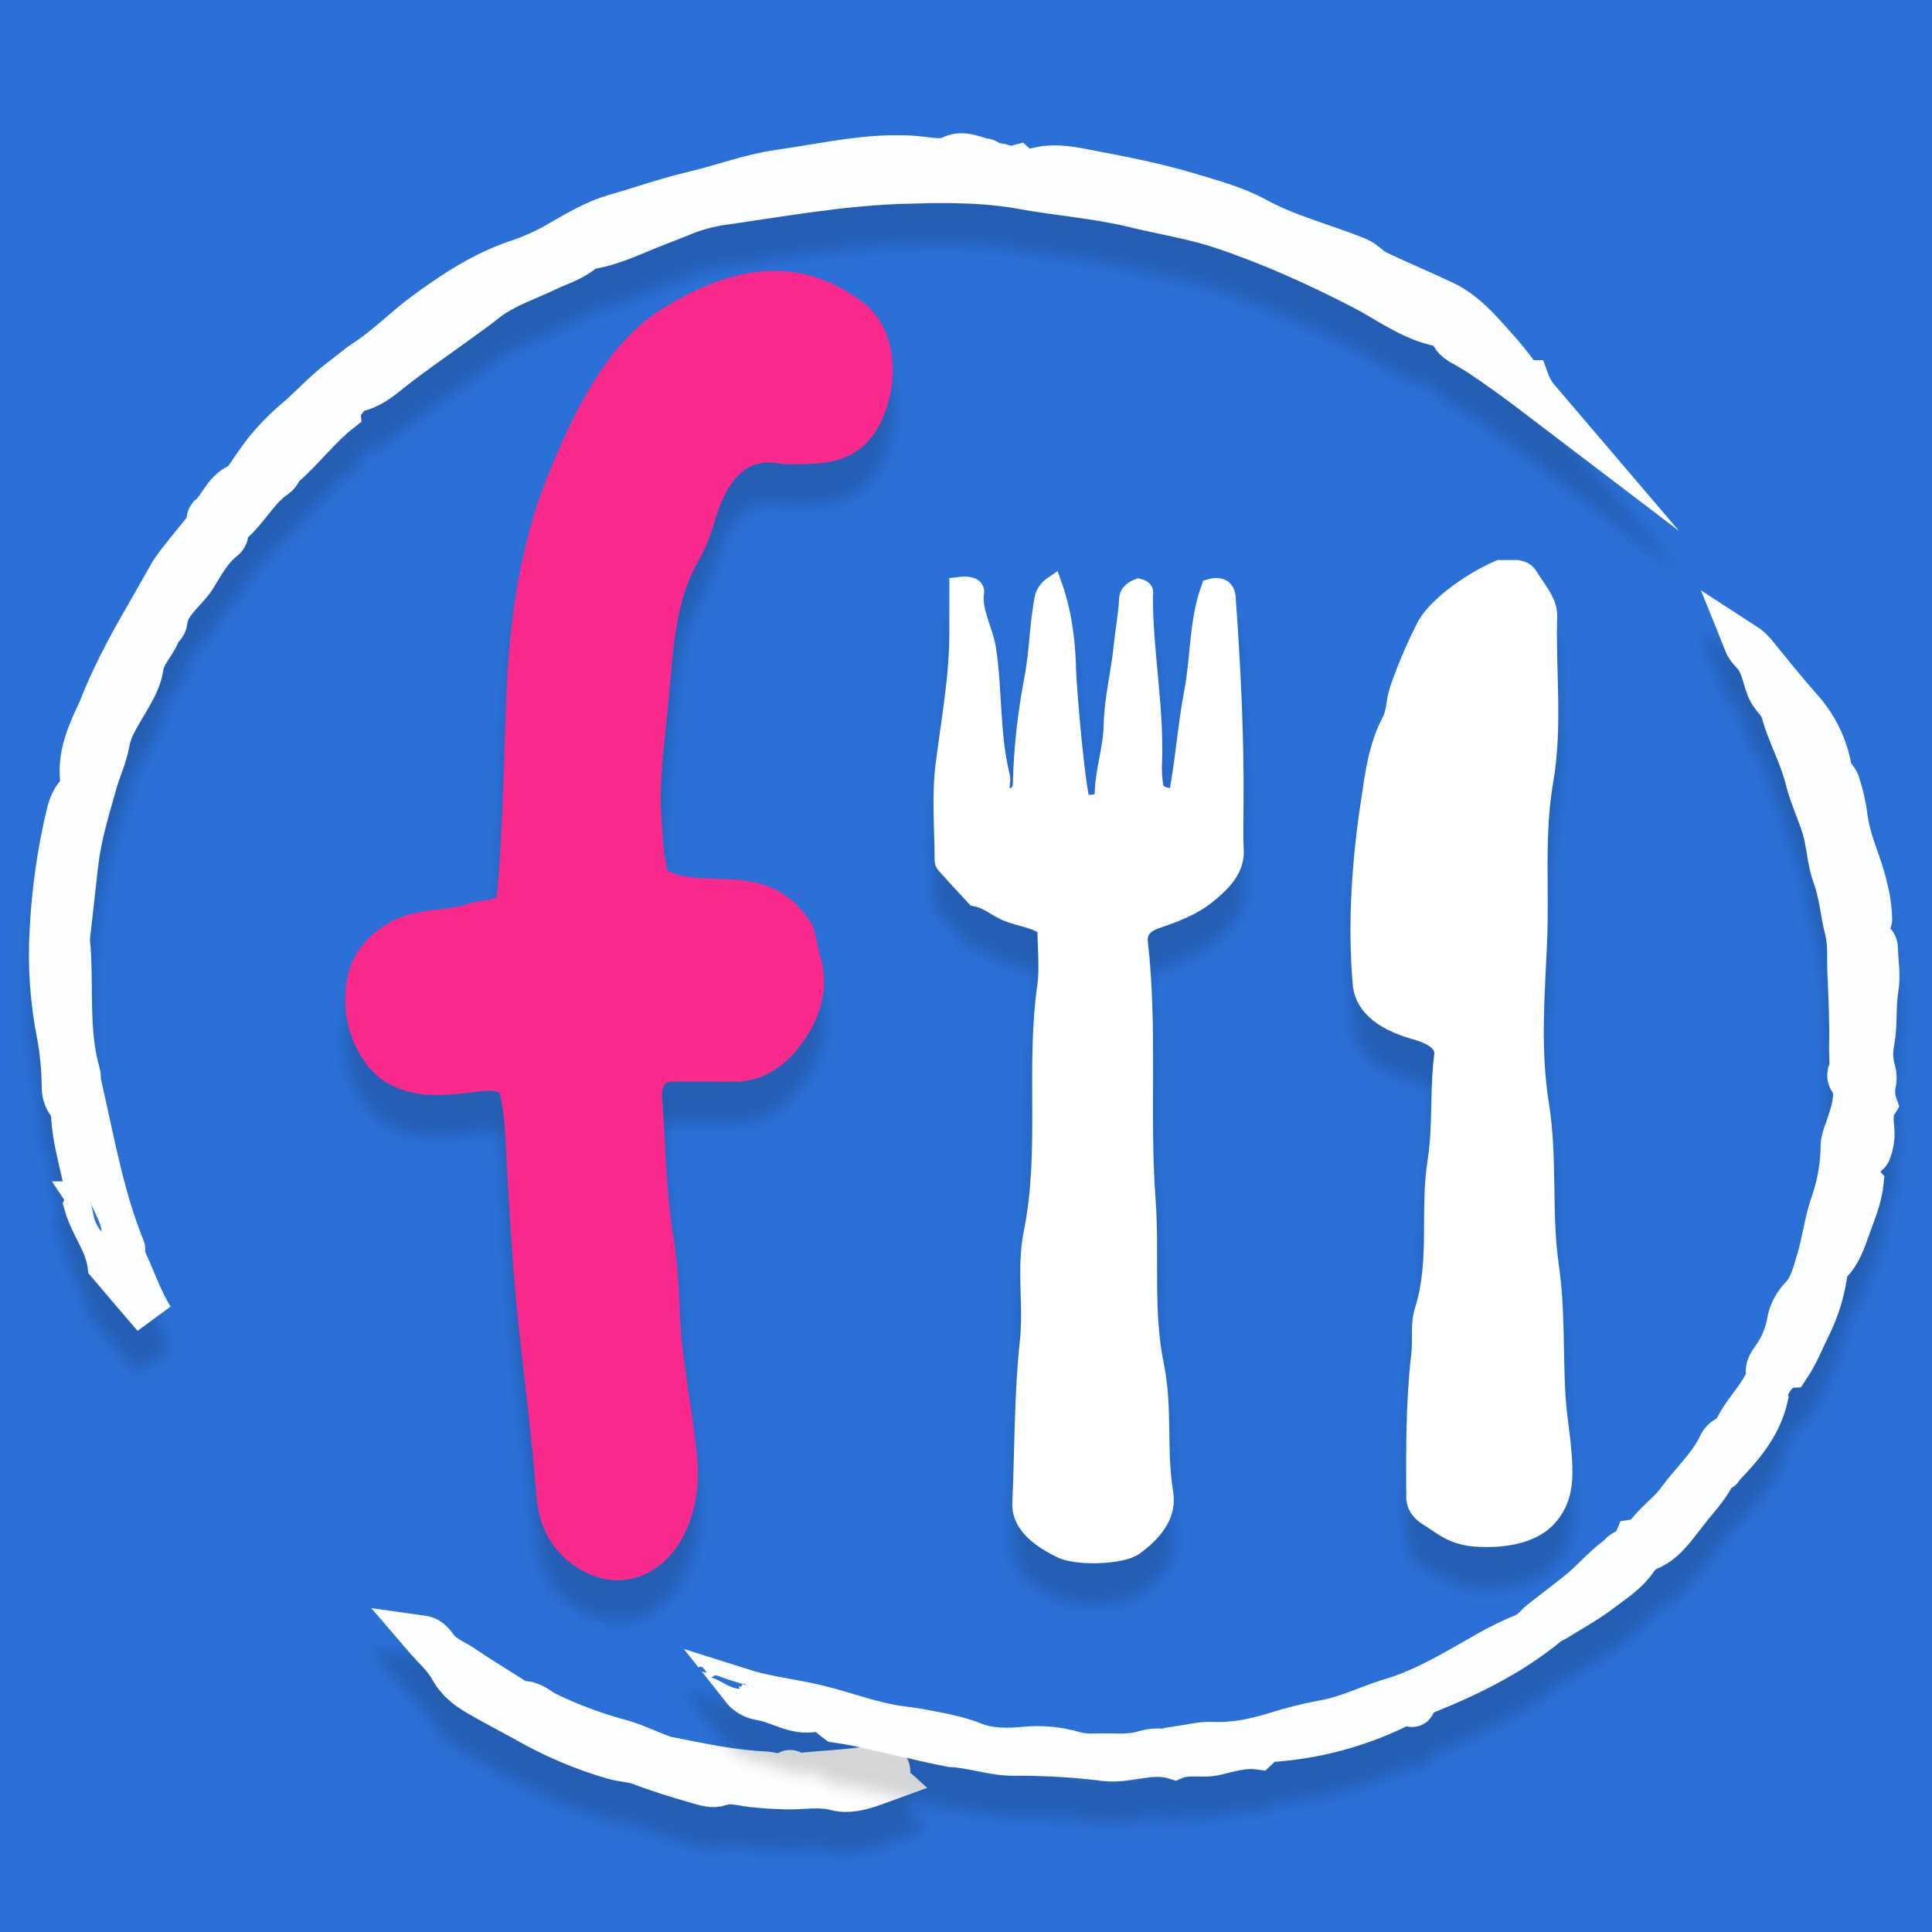
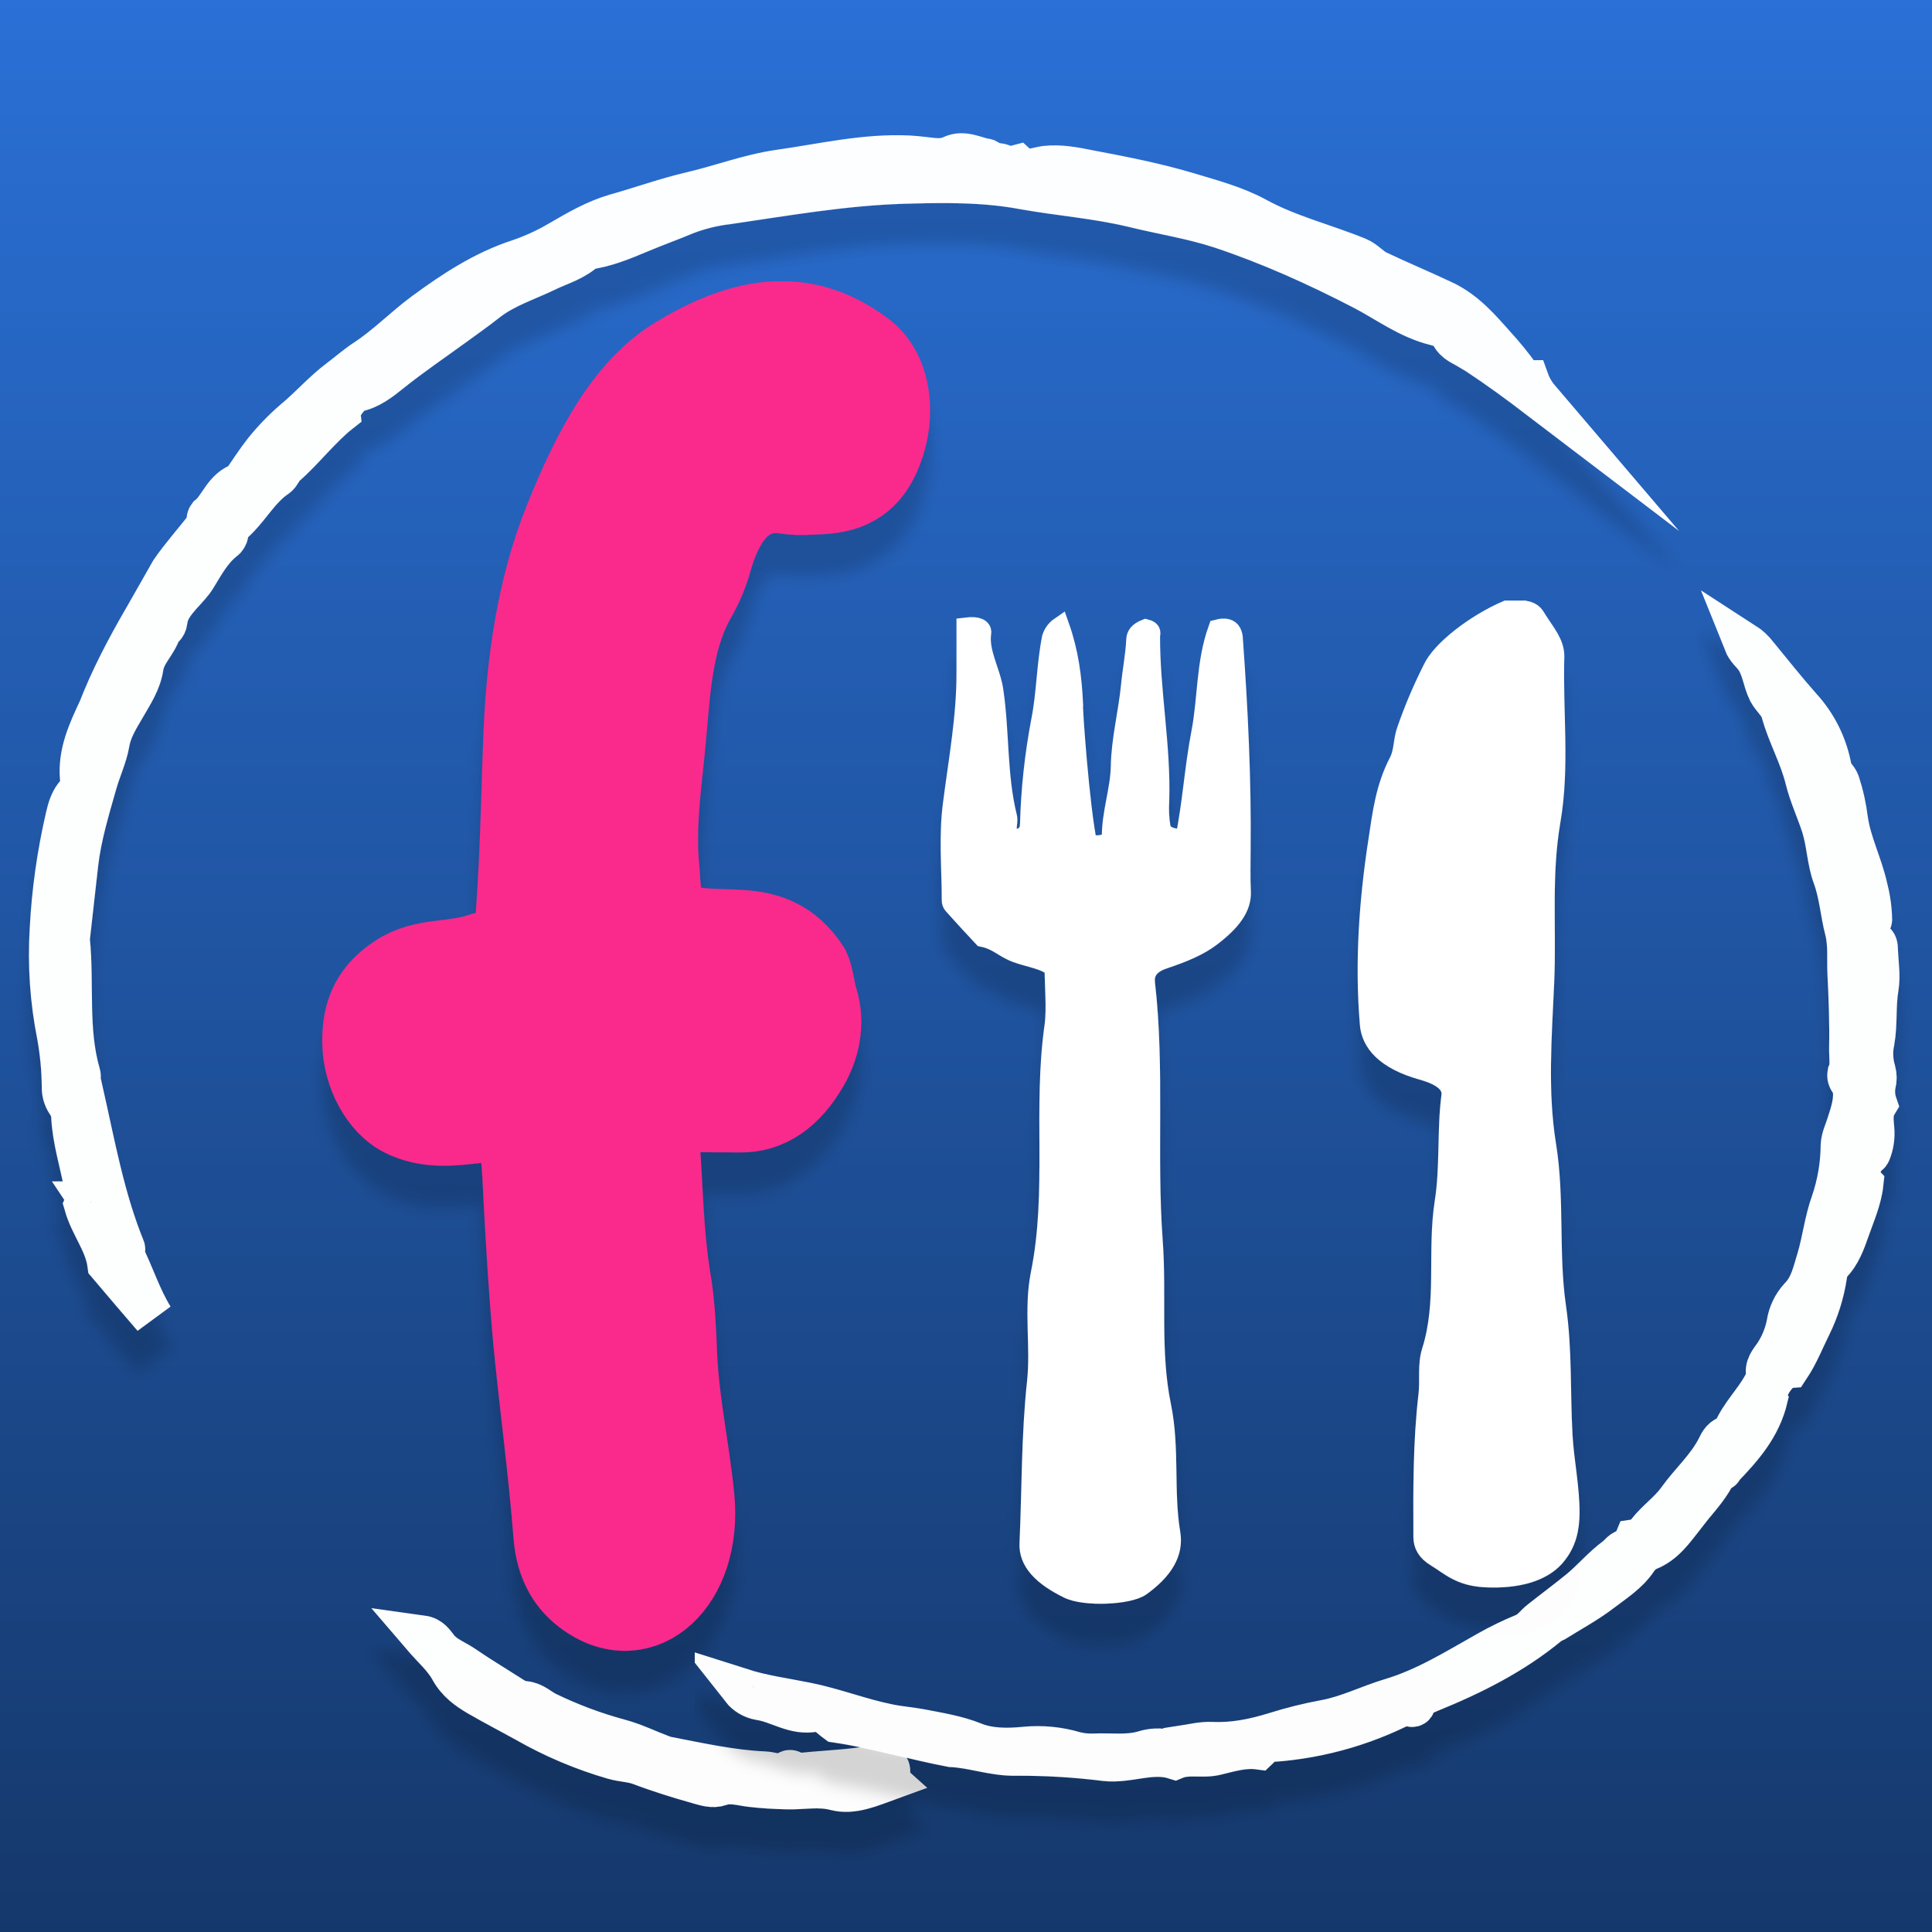
- <svg xmlns="http://www.w3.org/2000/svg" id="logo-PolishedV2" width="800" height="800" viewBox="0 0 800 800">
+ <svg xmlns="http://www.w3.org/2000/svg" id="logo" width="800" height="800" viewBox="0 0 800 800">
  <defs>
-     <style>
-       .cls-1 {
-         fill: #2a70d6;
-       }
- 
-       .cls-2, .cls-5 {
-         fill: #fff;
-         stroke: #fff;
-       }
- 
-       .cls-2, .cls-3, .cls-5 {
-         stroke-miterlimit: 10;
-       }
- 
-       .cls-2, .cls-3 {
-         stroke-width: 8px;
-       }
- 
-       .cls-3 {
-         fill: #f92b8c;
-         stroke: #f92b8c;
-       }
- 
-       .cls-4 {
-         opacity: 0.99;
-       }
- 
-       .cls-5 {
-         stroke-width: 17px;
-       }
- 
-       .cls-6 {
-         fill: #f0f7fb;
-       }
- 
-       .cls-7 {
-         filter: url(#Path_446);
-       }
- 
-       .cls-8 {
-         filter: url(#Path_445);
-       }
- 
-       .cls-9 {
-         filter: url(#Path_444);
-       }
- 
-       .cls-10 {
-         filter: url(#Path_443);
-       }
- 
-       .cls-11 {
-         filter: url(#Path_442);
-       }
- 
-       .cls-12 {
-         filter: url(#Path_441);
-       }
-     </style>
-     <filter id="Path_441" x="377.612" y="236.445" width="146.41" height="436.864" filterUnits="userSpaceOnUse">
+     <linearGradient id="linear-gradient" x1="0.5" x2="0.5" y2="1" gradientUnits="objectBoundingBox">
+       <stop offset="0" stop-color="#2a70d6" />
+       <stop offset="1" stop-color="#15386b" />
+     </linearGradient>
+     <filter id="Path_441" x="380.572" y="253.229" width="146.409" height="436.861" filterUnits="userSpaceOnUse">
      <feOffset dy="17" input="SourceAlpha" />
      <feGaussianBlur stdDeviation="3" result="blur" />
      <feFlood flood-opacity="0.161" />
      <feComposite operator="in" in2="blur" />
      <feComposite in="SourceGraphic" />
    </filter>
-     <filter id="Path_442" x="550.226" y="231.9" width="109.877" height="434.687" filterUnits="userSpaceOnUse">
+     <filter id="Path_442" x="553.186" y="248.68" width="109.877" height="434.687" filterUnits="userSpaceOnUse">
      <feOffset dy="17" input="SourceAlpha" />
      <feGaussianBlur stdDeviation="3" result="blur-2" />
      <feFlood flood-opacity="0.161" />
      <feComposite operator="in" in2="blur-2" />
      <feComposite in="SourceGraphic" />
    </filter>
-     <filter id="Path_443" x="133.98" y="112.146" width="244.74" height="568.151" filterUnits="userSpaceOnUse">
+     <filter id="Path_443" x="124.438" y="116.499" width="269.749" height="593.079" filterUnits="userSpaceOnUse">
      <feOffset dy="17" input="SourceAlpha" />
      <feGaussianBlur stdDeviation="3" result="blur-3" />
      <feFlood flood-opacity="0.161" />
      <feComposite operator="in" in2="blur-3" />
      <feComposite in="SourceGraphic" />
    </filter>
-     <filter id="Path_444" x="2.977" y="55.329" width="703.146" height="521.716" filterUnits="userSpaceOnUse">
+     <filter id="Path_444" x="2.974" y="55.329" width="701.303" height="521.716" filterUnits="userSpaceOnUse">
      <feOffset dy="17" input="SourceAlpha" />
      <feGaussianBlur stdDeviation="3" result="blur-4" />
      <feFlood flood-opacity="0.161" />
      <feComposite operator="in" in2="blur-4" />
      <feComposite in="SourceGraphic" />
    </filter>
-     <filter id="Path_445" x="144.742" y="665.894" width="248.216" height="110.352" filterUnits="userSpaceOnUse">
+     <filter id="Path_445" x="144.742" y="665.894" width="248.217" height="110.352" filterUnits="userSpaceOnUse">
      <feOffset dy="17" input="SourceAlpha" />
      <feGaussianBlur stdDeviation="3" result="blur-5" />
      <feFlood flood-opacity="0.161" />
      <feComposite operator="in" in2="blur-5" />
      <feComposite in="SourceGraphic" />
    </filter>
-     <filter id="Path_446" x="274.069" y="244.669" width="521.406" height="518.953" filterUnits="userSpaceOnUse">
+     <filter id="Path_446" x="287.918" y="244.448" width="507.558" height="519.175" filterUnits="userSpaceOnUse">
      <feOffset dy="17" input="SourceAlpha" />
      <feGaussianBlur stdDeviation="3" result="blur-6" />
      <feFlood flood-opacity="0.161" />
      <feComposite operator="in" in2="blur-6" />
      <feComposite in="SourceGraphic" />
    </filter>
  </defs>
-   <rect id="Rectangle_85" class="cls-1" width="800" height="800" />
-   <g id="Group_1008">
-     <g class="cls-12" transform="matrix(1, 0, 0, 1, 0, 0)">
-       <path id="Path_441-2" data-name="Path_441" class="cls-2" d="M433.6,384c-3.5-3.4-10.3-4.2-15.7-6.2s-7.7-5.2-13.9-6.5c-4.1-4.4-8.2-8.8-12.3-13.4a2.64,2.64,0,0,1-.7-1.9c0-13.4-1.3-26.7.5-40,2.3-18.1,5.7-36.2,5.6-54.5V242.9c4.8-.6,6.6.6,6.4,2.3-1.2,8.1,3.8,15.9,5,23.9,2.6,17.5,1.4,35.1,5.7,52.5.7,3-2.1,6.4,3,9.3,5.7-1.3,6-3.8,6.2-6.3a266.8,266.8,0,0,1,4.6-42.8c2.3-11.5,2.2-23.1,4.5-34.5a8.763,8.763,0,0,1,3.4-4.6c3.7,10.5,5.1,21,5.6,31.7-.4.5,2.7,43.8,5.9,58.4,4.8.5,4.8.5,9.2-.8a4,4,0,0,0,.7-1.8c-.2-10,3.5-19.7,3.7-29.7.2-11.1,3.1-22.1,4.2-33.2.6-6.4,1.9-12.8,2.2-19.3.1-1.7,1-3.2,4.1-4.4,2.8.7,1.9,2,1.9,3-.1,22.8,4.5,45.4,3.8,68.2a48.9,48.9,0,0,0,.5,10.8c.5,2.4,2.1,4.9,10,5,3-14.8,3.8-29.3,6.6-43.8s1.9-28.8,7-43.1c3-.8,4.9-.2,5.7,1.3a6.3,6.3,0,0,1,.7,3c2.1,29,3.5,58.1,3.2,87.1,0,5.7-.2,11.4.1,17.1.4,7-4.5,12.8-12.1,18.7-5.4,4.2-12.2,6.9-19.9,9.5-7,2.3-8.1,6.4-7.7,10,4.1,35.5.6,71.1,3.2,106.6,1.7,22.9-1.2,45.9,3.5,68.5,3.6,17.7.9,35.2,3.8,52.6,1.4,8.2-3.1,15.3-12.3,22-5.2,3.7-23.6,4.4-30.2,1-10.6-5.2-16.6-11.3-16.1-19,1-22.2.7-44.4,3.1-66.6,1.6-14.9-1.4-29.9,1.5-44.6,7-34.4.8-68.8,5.8-103.2C434.5,400.2,433.6,392.1,433.6,384Z" />
+   <rect id="Rectangle_85" data-name="Rectangle 85" width="800" height="800" fill="url(#linear-gradient)" />
+   <g id="Group_1008" data-name="Group 1008">
+     <g transform="matrix(1, 0, 0, 1, 0, 0)" filter="url(#Path_441)">
+       <path id="Path_441-2" data-name="Path 441" d="M436.56,400.78c-3.5-3.4-10.3-4.2-15.7-6.2s-7.7-5.2-13.9-6.5c-4.1-4.4-8.2-8.8-12.3-13.4a2.64,2.64,0,0,1-.7-1.9c0-13.4-1.3-26.7.5-40,2.3-18.1,5.7-36.2,5.6-54.5v-18.6c4.8-.6,6.6.6,6.4,2.3-1.2,8.1,3.8,15.9,5,23.9,2.6,17.5,1.4,35.1,5.7,52.5.7,3-2.1,6.4,3,9.3,5.7-1.3,6-3.8,6.2-6.3a266.8,266.8,0,0,1,4.6-42.8c2.3-11.5,2.2-23.1,4.5-34.5a8.76,8.76,0,0,1,3.4-4.6c3.7,10.5,5.1,21,5.6,31.7-.4.5,2.7,43.8,5.9,58.4,4.8.5,4.8.5,9.2-.8a4,4,0,0,0,.7-1.8c-.2-10,3.5-19.7,3.7-29.7.2-11.1,3.1-22.1,4.2-33.2.6-6.4,1.9-12.8,2.2-19.3.1-1.7,1-3.2,4.1-4.4,2.8.7,1.9,2,1.9,3-.1,22.8,4.5,45.4,3.8,68.2a48.912,48.912,0,0,0,.5,10.8c.5,2.4,2.1,4.9,10,5,3-14.8,3.8-29.3,6.6-43.8s1.9-28.8,7-43.1c3-.8,4.9-.2,5.7,1.3a6.3,6.3,0,0,1,.7,3c2.1,29,3.5,58.1,3.2,87.1,0,5.7-.2,11.4.1,17.1.4,7-4.5,12.8-12.1,18.7-5.4,4.2-12.2,6.9-19.9,9.5-7,2.3-8.1,6.4-7.7,10,4.1,35.5.6,71.1,3.2,106.6,1.7,22.9-1.2,45.9,3.5,68.5,3.6,17.7.9,35.2,3.8,52.6,1.4,8.2-3.1,15.3-12.3,22-5.2,3.7-23.6,4.4-30.2,1-10.6-5.2-16.6-11.3-16.1-19,1-22.2.7-44.4,3.1-66.6,1.6-14.9-1.4-29.9,1.5-44.6,7-34.4.8-68.8,5.8-103.2C437.46,417,436.56,408.88,436.56,400.78Z" fill="#fff" stroke="#fff" stroke-miterlimit="10" stroke-width="8" />
    </g>
-     <g class="cls-11" transform="matrix(1, 0, 0, 1, 0, 0)">
-       <path id="Path_442-2" data-name="Path_442" class="cls-2" d="M620.9,235.9h7.4c4,.7,4.3,2.6,5.5,4.3,3.1,4.9,7.1,9.4,7,14.9-.7,22.7,2.3,45.5-1.6,68.1s-1.6,44.6-2.6,66.9-2.8,45,.8,67.3.9,44.6,4.1,66.9c2.6,17.8,1.7,35.5,2.7,53.3.6,10.8,3,21.6,2.9,32.4-.1,6.2-1.2,12.3-6.2,18-5.6,6.3-15.9,9.1-28.6,8.5-10.8-.5-14.9-5-20.7-8.5-3.8-2.3-5.3-5.1-5.3-8.2-.1-19.8-.2-39.5,2.1-59.1.7-6-.5-12.2,1.4-18.1,6.4-20.4,2.1-41.1,5.3-61.6,2.3-14.6.9-29.4,2.8-44,.6-5.1-4.1-8.4-12-10.6-15.2-4.3-21.3-11.5-21.8-19.4-2.1-25.4-.3-50.9,3.6-76.1,1.6-10.6,2.9-21.5,8.4-32.1,2.3-4.3,1.7-8.8,3.4-13.4a203.711,203.711,0,0,1,10.6-25C593.7,252.3,608.3,241.3,620.9,235.9Z" />
+     <g transform="matrix(1, 0, 0, 1, 0, 0)" filter="url(#Path_442)">
+       <path id="Path_442-2" data-name="Path 442" d="M623.86,252.68h7.4c4,.7,4.3,2.6,5.5,4.3,3.1,4.9,7.1,9.4,7,14.9-.7,22.7,2.3,45.5-1.6,68.1s-1.6,44.6-2.6,66.9-2.8,45,.8,67.3.9,44.6,4.1,66.9c2.6,17.8,1.7,35.5,2.7,53.3.6,10.8,3,21.6,2.9,32.4-.1,6.2-1.2,12.3-6.2,18-5.6,6.3-15.9,9.1-28.6,8.5-10.8-.5-14.9-5-20.7-8.5-3.8-2.3-5.3-5.1-5.3-8.2-.1-19.8-.2-39.5,2.1-59.1.7-6-.5-12.2,1.4-18.1,6.4-20.4,2.1-41.1,5.3-61.6,2.3-14.6.9-29.4,2.8-44,.6-5.1-4.1-8.4-12-10.6-15.2-4.3-21.3-11.5-21.8-19.4-2.1-25.4-.3-50.9,3.6-76.1,1.6-10.6,2.9-21.5,8.4-32.1,2.3-4.3,1.7-8.8,3.4-13.4a203.7,203.7,0,0,1,10.6-25C596.66,269.08,611.26,258.08,623.86,252.68Z" fill="#fff" stroke="#fff" stroke-miterlimit="10" stroke-width="8" />
    </g>
-     <g class="cls-10" transform="matrix(1, 0, 0, 1, 0, 0)">
-       <path id="Path_443-2" data-name="Path_443" class="cls-3" d="M273.4,363.7c19.5,9.8,42.7-4.6,59.1,20.5,1.6,3.4,1.9,8.2,3.3,12.9,3.1,10,.7,20-4,27.9-7.1,12.2-16.6,19.2-28.6,18.9-8-.1-16,0-24.2-.1-6-.1-9.5,3.6-8.8,12.1,1.5,19.5,1.6,39.1,4.9,58.3,1.6,9.9,2,20.2,2.4,30.2.9,20.2,5.3,39.4,7.2,59.4,3.2,34.8-21.3,57.5-44.8,41-7.3-5.1-12.8-12.9-13.8-26.1-2.1-27.1-5.8-53.8-8.4-80.7-1.7-19-2.9-38.2-3.9-57.4-.6-10.5-.6-21-3.5-30.8-4.4-2.9-8.6-2.3-13.5-1.7-11.1,1.2-22.5,3.2-33.7-2.7-8.6-4.6-15.8-17-16.1-30-.4-14.1,4.6-22.3,14.4-28.8,10.8-7.2,23.2-4.8,34.6-8.8,4.6-1.6,9.9-.2,13.6-4.9,2.7-28.6,3-56.9,4.1-85.1,1.2-31.2,5.8-62.1,17-89.7,11-27.2,24.4-53.8,46-67.1,25.3-15.5,51.9-22.6,78.3-2.6,10.5,7.9,13.1,24.2,8.5,38.6-5.1,16-14.6,20.2-26,20.9-4.9.2-9.9.7-14.8-.1-16.4-2.6-25.8,9.3-31,28.1a67.624,67.624,0,0,1-5.9,14.2c-10.1,17.1-11,37.8-12.8,57.6-1.5,17.3-4.4,34.6-3.1,52.3C270.7,347.9,270.5,356.3,273.4,363.7Z" />
+     <g transform="matrix(1, 0, 0, 1, 0, 0)" filter="url(#Path_443)">
+       <path id="Path_443-2" data-name="Path 443" d="M276.36,380.48c19.5,9.8,42.7-4.6,59.1,20.5,1.6,3.4,1.9,8.2,3.3,12.9,3.1,10,.7,20-4,27.9-7.1,12.2-16.6,19.2-28.6,18.9-8-.1-16,0-24.2-.1-6-.1-9.5,3.6-8.8,12.1,1.5,19.5,1.6,39.1,4.9,58.3,1.6,9.9,2,20.2,2.4,30.2.9,20.2,5.3,39.4,7.2,59.4,3.2,34.8-21.3,57.5-44.8,41-7.3-5.1-12.8-12.9-13.8-26.1-2.1-27.1-5.8-53.8-8.4-80.7-1.7-19-2.9-38.2-3.9-57.4-.6-10.5-.6-21-3.5-30.8-4.4-2.9-8.6-2.3-13.5-1.7-11.1,1.2-22.5,3.2-33.7-2.7-8.6-4.6-15.8-17-16.1-30-.4-14.1,4.6-22.3,14.4-28.8,10.8-7.2,23.2-4.8,34.6-8.8,4.6-1.6,9.9-.2,13.6-4.9,2.7-28.6,3-56.9,4.1-85.1,1.2-31.2,5.8-62.1,17-89.7,11-27.2,24.4-53.8,46-67.1,25.3-15.5,51.9-22.6,78.3-2.6,10.5,7.9,13.1,24.2,8.5,38.6-5.1,16-14.6,20.2-26,20.9-4.9.2-9.9.7-14.8-.1-16.4-2.6-25.8,9.3-31,28.1a67.619,67.619,0,0,1-5.9,14.2c-10.1,17.1-11,37.8-12.8,57.6-1.5,17.3-4.4,34.6-3.1,52.3C273.66,364.68,273.46,373.08,276.36,380.48Z" fill="#f92b8c" stroke="#f92b8c" stroke-miterlimit="10" stroke-width="33" />
    </g>
  </g>
-   <g id="Group_1007" class="cls-4">
-     <g class="cls-9" transform="matrix(1, 0, 0, 1, 0, 0)">
-       <path id="Path_444-2" data-name="Path_444" class="cls-5" d="M86,217c.3-.9-.9-1.8.3-3.4,4.7-3.7,6.3-11.4,13.8-13.7,2.9-4.2,5.9-8.9,9.2-13.1a96.791,96.791,0,0,1,12.6-13c6.4-5.3,11.9-11.7,18.6-16.7,3.6-2.7,7.1-5.8,10.8-8.2,8.7-5.7,15.9-13.2,24.3-19.4,12.1-8.9,24.7-17.2,39.1-21.9a90,90,0,0,0,17-7.8c7.4-4.3,14.8-8.6,23-11,10.4-2.9,20.6-6.6,31.2-9.1,12.2-2.8,24.1-7.4,36.5-9.2,17.9-2.5,35.7-6.8,54-5.9,1.9.1,3.8.3,5.6.5,4.1.4,8.1,1.4,12.2-.6,4.8-2.2,9.3.5,14.9,1.7-1.5-.8-1.7-.2-2.2.2,3.4,2,7.9.2,10.3,3.3,1.9.6,2.5-.9,4.1-1.3,3.5,3.2,7.7,1,11.5.5,6.3-.7,12.2.5,18.2,1.7,13.8,2.6,27.6,5.3,41,9.3,9.6,2.9,19.5,5.5,28.3,10.3,13.3,7.3,28,10.8,41.9,16.5,3.2,1.3,5.1,4,8.2,5.5,9.2,4.4,18.7,8.3,27.9,12.7,8.6,4.2,14.7,11.3,20.9,18.3a130.939,130.939,0,0,1,10,12.3,4.533,4.533,0,0,0,3.8,2.1,23.914,23.914,0,0,0,4.3,7.4c-8.4-6.4-17-12.7-25.8-18.5-.9-.6-2-1.1-2.9-1.7-2.8-1.9-6.2-2.7-7.9-6.4-1-2.2-3.9-3.2-6.3-3.8-11.1-2.7-20.1-9.6-29.9-14.7-19.1-9.9-38.6-18.7-59-25.5-11.9-3.9-24.3-5.8-36.5-8.8-15-3.6-30.3-4.7-45.3-7.4-16.7-3.1-33.4-2.8-50.3-2.3-24.4.8-48.2,5-72.2,8.5a71.3,71.3,0,0,0-17.1,4.2c-6.2,2.6-12.6,4.9-18.8,7.5-7.4,3.1-14.8,6.2-22.4,7.1-4.9,4.7-10.8,6.2-16.2,8.8-8.4,4.1-17.6,6.9-25,12.7-4.4,3.5-9,6.7-13.5,10-8.8,6.4-17.8,12.5-26.3,19.3-4.2,3.4-8.6,6.9-14.2,8.1-2.4.5-6.8,6.3-6.7,8.5-8.3,6.5-14.8,15.3-22.9,22.4-1.4,1.2-2,3.4-3.4,4.4-6.9,4.6-10.8,11.9-16.5,17.6-1.7,1.6-3.5,3.2-3.8,5.9a4.293,4.293,0,0,1-1.8,2.9c-5.2,4.1-8.2,9.9-11.6,15.4-1.6,2.6-3.9,4.8-6,7.2-2.8,3.2-5.5,6.5-5.9,10.9a4.325,4.325,0,0,1-1.3,2.6c-.4.5-1.2.8-1.3,1.3-1.6,5.4-6.4,9.1-7.3,15-.9,6.1-4.3,11.2-7.3,16.4-2.7,4.7-5.7,9.2-6.7,14.8-1,5.9-3.7,11.4-5.3,17.2-3.1,10.9-6.4,21.7-7.7,33-1.1,10.1-2.3,20.2-3.4,30.3a4.1,4.1,0,0,0-.1,1.1c1.9,18.5-.9,37.5,4.4,55.7.8,2.6-1.6,5.9,1.2,7.5,5,22.2,8.9,44.1,17.3,64.7.4.9-1.1,1.2-.6,2.2,4.4,8.6,7.2,18,12.4,26.4-6.3-7.3-12.6-14.7-18.7-21.9-1.2-9.1-7.2-15.9-9.7-24.7,1.2-2.7.4-5.8-.2-9-1.8-9.1-4.6-18.1-5.1-27.5a10.574,10.574,0,0,0-2.1-5.9,11.408,11.408,0,0,1-1.8-6.5,125.754,125.754,0,0,0-2-21.2,171.58,171.58,0,0,1-3-44.1,266.345,266.345,0,0,1,6.5-46.2c.8-3.5,1.8-7.4,4.7-10.3,1.6-1.6,1.5-4,1.3-6.1-.9-10.4,3.4-19.5,7.6-28.5.6-1.4,1.1-2.8,1.7-4.2C48,276.4,54.9,264,62,251.8l8.7-15.3C75.1,230.1,80.7,223.9,86,217ZM37.6,497.7v.3l-.2-.3h.2c1,4.2,1,8.6,4.5,12.3C41.5,505.2,38.6,501.8,37.6,497.7Z" />
+   <g id="Group_1007" data-name="Group 1007" opacity="0.99">
+     <g transform="matrix(1, 0, 0, 1, 0, 0)" filter="url(#Path_444)">
+       <path id="Path_444-2" data-name="Path 444" d="M86,217c.3-.9-.9-1.8.3-3.4,4.7-3.7,6.3-11.4,13.8-13.7,2.9-4.2,5.9-8.9,9.2-13.1a96.789,96.789,0,0,1,12.6-13c6.4-5.3,11.9-11.7,18.6-16.7,3.6-2.7,7.1-5.8,10.8-8.2,8.7-5.7,15.9-13.2,24.3-19.4,12.1-8.9,24.7-17.2,39.1-21.9a90,90,0,0,0,17-7.8c7.4-4.3,14.8-8.6,23-11,10.4-2.9,20.6-6.6,31.2-9.1,12.2-2.8,24.1-7.4,36.5-9.2,17.9-2.5,35.7-6.8,54-5.9,1.9.1,3.8.3,5.6.5,4.1.4,8.1,1.4,12.2-.6,4.8-2.2,9.3.5,14.9,1.7-1.5-.8-1.7-.2-2.2.2,3.4,2,7.9.2,10.3,3.3,1.9.6,2.5-.9,4.1-1.3,3.5,3.2,7.7,1,11.5.5,6.3-.7,12.2.5,18.2,1.7,13.8,2.6,27.6,5.3,41,9.3,9.6,2.9,19.5,5.5,28.3,10.3,13.3,7.3,28,10.8,41.9,16.5,3.2,1.3,5.1,4,8.2,5.5,9.2,4.4,18.7,8.3,27.9,12.7,8.6,4.2,14.7,11.3,20.9,18.3a130.936,130.936,0,0,1,10,12.3,4.53,4.53,0,0,0,3.8,2.1,23.911,23.911,0,0,0,4.3,7.4c-8.4-6.4-17-12.7-25.8-18.5-.9-.6-2-1.1-2.9-1.7-2.8-1.9-6.2-2.7-7.9-6.4-1-2.2-3.9-3.2-6.3-3.8-11.1-2.7-20.1-9.6-29.9-14.7-19.1-9.9-38.6-18.7-59-25.5-11.9-3.9-24.3-5.8-36.5-8.8-15-3.6-30.3-4.7-45.3-7.4-16.7-3.1-33.4-2.8-50.3-2.3-24.4.8-48.2,5-72.2,8.5a71.3,71.3,0,0,0-17.1,4.2c-6.2,2.6-12.6,4.9-18.8,7.5-7.4,3.1-14.8,6.2-22.4,7.1-4.9,4.7-10.8,6.2-16.2,8.8-8.4,4.1-17.6,6.9-25,12.7-4.4,3.5-9,6.7-13.5,10-8.8,6.4-17.8,12.5-26.3,19.3-4.2,3.4-8.6,6.9-14.2,8.1-2.4.5-6.8,6.3-6.7,8.5-8.3,6.5-14.8,15.3-22.9,22.4-1.4,1.2-2,3.4-3.4,4.4-6.9,4.6-10.8,11.9-16.5,17.6-1.7,1.6-3.5,3.2-3.8,5.9a4.29,4.29,0,0,1-1.8,2.9c-5.2,4.1-8.2,9.9-11.6,15.4-1.6,2.6-3.9,4.8-6,7.2-2.8,3.2-5.5,6.5-5.9,10.9a4.32,4.32,0,0,1-1.3,2.6c-.4.5-1.2.8-1.3,1.3-1.6,5.4-6.4,9.1-7.3,15-.9,6.1-4.3,11.2-7.3,16.4-2.7,4.7-5.7,9.2-6.7,14.8-1,5.9-3.7,11.4-5.3,17.2-3.1,10.9-6.4,21.7-7.7,33-1.1,10.1-2.3,20.2-3.4,30.3a4.1,4.1,0,0,0-.1,1.1c1.9,18.5-.9,37.5,4.4,55.7.8,2.6-1.6,5.9,1.2,7.5,5,22.2,8.9,44.1,17.3,64.7.4.9-1.1,1.2-.6,2.2,4.4,8.6,7.2,18,12.4,26.4-6.3-7.3-12.6-14.7-18.7-21.9-1.2-9.1-7.2-15.9-9.7-24.7,1.2-2.7.4-5.8-.2-9-1.8-9.1-4.6-18.1-5.1-27.5a10.57,10.57,0,0,0-2.1-5.9,11.41,11.41,0,0,1-1.8-6.5,125.751,125.751,0,0,0-2-21.2,171.58,171.58,0,0,1-3-44.1,266.338,266.338,0,0,1,6.5-46.2c.8-3.5,1.8-7.4,4.7-10.3,1.6-1.6,1.5-4,1.3-6.1-.9-10.4,3.4-19.5,7.6-28.5.6-1.4,1.1-2.8,1.7-4.2C48,276.4,54.9,264,62,251.8l8.7-15.3C75.1,230.1,80.7,223.9,86,217ZM37.6,497.7v.3l-.2-.3h.2c1,4.2,1,8.6,4.5,12.3C41.5,505.2,38.6,501.8,37.6,497.7Z" fill="#fff" stroke="#fff" stroke-miterlimit="10" stroke-width="17" />
    </g>
-     <g class="cls-8" transform="matrix(1, 0, 0, 1, 0, 0)">
-       <path id="Path_445-2" data-name="Path_445" class="cls-5" d="M205.5,698.5c-1.3,1.5.3,1.7,1,2,3.5,1.6,7,3.7,10.9,4.1,3.7.4,6,2.9,9,4.4a171.542,171.542,0,0,0,30.2,11.3c6,1.6,11.6,4.4,17.5,6.6a13.789,13.789,0,0,0,2.9.8c13,2.5,26,5.4,39.3,6,2.7.1,5.4,1,8.3,1.5,1.1-1.6,2.3-3.1,4.3-1.2,1.3,1.2,2.6.3,3.9.2,9.9-1,19.9-1.3,29.7-3.1a8.657,8.657,0,0,1,5.5.7,3.2,3.2,0,0,1-.1,3.4l-3.6.8c1,1.1,2.4.1,3.5,1.1-7.2,2.6-14.7,6-21.9,4.1-7-1.8-13.4-.3-20-.5-5.1-.1-10.1-.4-15.2-1-4-.5-8.3-1.9-12.5-.4-3.1,1.1-6.2,0-9.1-.8-8.1-2.3-16.2-4.8-24.1-7.8-3.6-1.3-7.2-1.3-10.8-2.3a166.333,166.333,0,0,1-36.6-15.5c-6.5-3.6-13.1-7-19.5-10.7-4.6-2.7-8.8-5.7-11.6-10.8s-7.5-9.1-11.7-14c3.6.5,5,3,6.6,5,2.8,3.5,6.9,4.9,10.5,7.3,4.5,3.1,9,5.9,13.6,8.8Z" />
+     <g transform="matrix(1, 0, 0, 1, 0, 0)" filter="url(#Path_445)">
+       <path id="Path_445-2" data-name="Path 445" d="M205.5,698.5c-1.3,1.5.3,1.7,1,2,3.5,1.6,7,3.7,10.9,4.1,3.7.4,6,2.9,9,4.4a171.544,171.544,0,0,0,30.2,11.3c6,1.6,11.6,4.4,17.5,6.6a13.791,13.791,0,0,0,2.9.8c13,2.5,26,5.4,39.3,6,2.7.1,5.4,1,8.3,1.5,1.1-1.6,2.3-3.1,4.3-1.2,1.3,1.2,2.6.3,3.9.2,9.9-1,19.9-1.3,29.7-3.1a8.659,8.659,0,0,1,5.5.7,3.2,3.2,0,0,1-.1,3.4l-3.6.8c1,1.1,2.4.1,3.5,1.1-7.2,2.6-14.7,6-21.9,4.1-7-1.8-13.4-.3-20-.5-5.1-.1-10.1-.4-15.2-1-4-.5-8.3-1.9-12.5-.4-3.1,1.1-6.2,0-9.1-.8-8.1-2.3-16.2-4.8-24.1-7.8-3.6-1.3-7.2-1.3-10.8-2.3a166.333,166.333,0,0,1-36.6-15.5c-6.5-3.6-13.1-7-19.5-10.7-4.6-2.7-8.8-5.7-11.6-10.8s-7.5-9.1-11.7-14c3.6.5,5,3,6.6,5,2.8,3.5,6.9,4.9,10.5,7.3,4.5,3.1,9,5.9,13.6,8.8Z" fill="#fff" stroke="#fff" stroke-miterlimit="10" stroke-width="17" />
    </g>
-     <g class="cls-7" transform="matrix(1, 0, 0, 1, 0, 0)">
-       <path id="Path_446-2" data-name="Path_446" class="cls-5" d="M307,699.3c8.8,2.8,17.9,4,26.8,5.8,11.6,2.3,22.6,6.7,34.2,9,4.3.9,8.7,1.2,13,2,7.6,1.5,15.1,2.6,22.5,5.6,6.3,2.5,13.7,2.5,20.8,1.8a54.091,54.091,0,0,1,20.8,2,27.55,27.55,0,0,0,8.1.8c6.8-.3,13.7.8,20.5-1.2a18.86,18.86,0,0,1,10-.4,12.311,12.311,0,0,0,6.6-.2c.5-1-.9-.5-.8-1.5,4-.6,8.1-1.7,12.3-1.5,8.9.4,17.3-1.3,25.8-3.9a174.411,174.411,0,0,1,21.3-5.3c9.5-1.8,18-6.2,27.1-8.9,14.4-4.3,27.1-12.3,40.1-19.6a134.74,134.74,0,0,1,14.8-7.2c3.1-1.2,4.6-3.7,6.9-5.5,5.3-4.2,10.7-8.2,16-12.5s9.7-9.7,15.3-13.8c1.6-1.2,2.5-3.2,5.1-3.3,1.9-.1,2-2.3,2.7-3.9a7.78,7.78,0,0,0,5.2-3.2c3.8-4.9,9.1-8.5,12.6-13.4,5.3-7.4,12.3-13.5,16.4-21.7,1-2.1,2.2-4.4,5.2-4.8.5-.1,1.1-1,1.4-1.7,3-7.1,8.7-12.5,12.3-19.1a9,9,0,0,0,1.4-5.3c-.3-3.6,2.5-5.9,4.1-8.7A35.522,35.522,0,0,0,740,548a20.572,20.572,0,0,1,5.1-10.7c4.6-4.6,5.6-10.4,7.4-16.1,2.3-7.7,3.1-15.7,5.9-23.4a75.293,75.293,0,0,0,4-23.5c.1-2.9,1.5-5.8,2.4-8.6,1.6-5,3.5-10.2,2.4-15.8-.3-1.8-2.5-2.5-2-5.4,1.4-2.9.6-7,.7-10.9.2-10.2-.2-20.4-.7-30.5-.3-6,.4-12-1.1-17.9-1.9-7.3-2.3-14.8-5-22.2-2.4-6.4-2.5-14-4.7-20.9-2.1-6.5-5.1-12.9-6.7-19.4-2.4-9.8-7.4-18.4-10-27.9-1-3.5-3.8-5.4-5.4-8.4-2.3-4.6-2.5-9.9-5.7-14.2-1.3-1.8-3.3-3.2-4.5-6.2a22.094,22.094,0,0,1,5.7,5.3c5.9,7.2,11.7,14.5,17.8,21.4a50.52,50.52,0,0,1,12.7,25.6c.4,2.3,2.5,3.6,3.3,5.8a80.507,80.507,0,0,1,3.4,15.3c1.4,9.8,6.1,18.7,8.2,28.4a56.59,56.59,0,0,1,1.8,13c-.1,1.3-2,.6-2.2,1.9a35.737,35.737,0,0,0,1.6,10.3c1.6-1.1,1.2-2.4,1.5-3.1,1.4.6,1.5,2,1.5,3.6.2,5.1,1.1,10.5.3,15.4-1.3,7.5-.4,14.9-1.7,22.3a24.421,24.421,0,0,0,.5,12.3,10.641,10.641,0,0,1,0,5.6,15.931,15.931,0,0,0,.6,8.1c-2,3.3-1.5,6.9-1.2,10.3a20.823,20.823,0,0,1-1.4,9.6c-.5,1.1-1,1.4-2.2.4-.2,4.3-5,8.1-.9,12.5-.7,6.6-3.5,12.8-5.7,19.1-1.8,5.1-3.6,10.3-7.6,14.3-1.3,1.3-1.5,3.2-1.8,4.9a71.311,71.311,0,0,1-6.5,20.7c-2.9,5.8-5.2,11.8-8.8,17.2-4.7.3-10.2,8.8-9.1,12.4-2.9,12.5-10.7,21-18.7,29.4-.2,1.6-2,.3-2.2,1.1-2.7,5.9-6.7,10.3-10.4,14.8-1.1,1.4-2.2,2.8-3.2,4.1-4.3,5.4-8.1,11.2-15,13.9a11.224,11.224,0,0,0-4.7,4.2c-3.8,5.5-9.4,9-14.5,12.9-6,4.6-12.7,8.2-19.1,12.2a21.482,21.482,0,0,0-2.6,1.4c-14.8,12.3-31.8,20.8-49.5,28-2.9,1.2-5.7,2.5-8.3,3.7-.4,1.4-.1,2.2.9,2.3,1.4,0,1.4-1,1-3a141.6,141.6,0,0,1-59.1,17.5l-2.5-1.6c-2.8.6-1.4,3.3-2.9,4.7-6-.8-11.8,1-17.6,2.4s-11.5-.6-17,1.7c-9.7-3.1-19.1,1.8-28.9.7a284.429,284.429,0,0,0-36.9-2.2c-9.2.2-17.9-3.2-26.8-3.6-15.8-3-31.3-7.7-47.6-10.1-2.5-1.8-5.3-5.2-8.9-4.5-8.4,1.7-15.1-3.7-22.8-4.8a12.257,12.257,0,0,1-7.6-4.5Z" />
+     <g transform="matrix(1, 0, 0, 1, 0, 0)" filter="url(#Path_446)">
+       <path id="Path_446-2" data-name="Path 446" d="M307,699.3c8.8,2.8,17.9,4,26.8,5.8,11.6,2.3,22.6,6.7,34.2,9,4.3.9,8.7,1.2,13,2,7.6,1.5,15.1,2.6,22.5,5.6,6.3,2.5,13.7,2.5,20.8,1.8a54.089,54.089,0,0,1,20.8,2,27.549,27.549,0,0,0,8.1.8c6.8-.3,13.7.8,20.5-1.2a18.86,18.86,0,0,1,10-.4,12.31,12.31,0,0,0,6.6-.2c.5-1-.9-.5-.8-1.5,4-.6,8.1-1.7,12.3-1.5,8.9.4,17.3-1.3,25.8-3.9a174.414,174.414,0,0,1,21.3-5.3c9.5-1.8,18-6.2,27.1-8.9,14.4-4.3,27.1-12.3,40.1-19.6a134.746,134.746,0,0,1,14.8-7.2c3.1-1.2,4.6-3.7,6.9-5.5,5.3-4.2,10.7-8.2,16-12.5s9.7-9.7,15.3-13.8c1.6-1.2,2.5-3.2,5.1-3.3,1.9-.1,2-2.3,2.7-3.9a7.78,7.78,0,0,0,5.2-3.2c3.8-4.9,9.1-8.5,12.6-13.4,5.3-7.4,12.3-13.5,16.4-21.7,1-2.1,2.2-4.4,5.2-4.8.5-.1,1.1-1,1.4-1.7,3-7.1,8.7-12.5,12.3-19.1a9,9,0,0,0,1.4-5.3c-.3-3.6,2.5-5.9,4.1-8.7A35.52,35.52,0,0,0,740,548a20.57,20.57,0,0,1,5.1-10.7c4.6-4.6,5.6-10.4,7.4-16.1,2.3-7.7,3.1-15.7,5.9-23.4a75.289,75.289,0,0,0,4-23.5c.1-2.9,1.5-5.8,2.4-8.6,1.6-5,3.5-10.2,2.4-15.8-.3-1.8-2.5-2.5-2-5.4,1.4-2.9.6-7,.7-10.9.2-10.2-.2-20.4-.7-30.5-.3-6,.4-12-1.1-17.9-1.9-7.3-2.3-14.8-5-22.2-2.4-6.4-2.5-14-4.7-20.9-2.1-6.5-5.1-12.9-6.7-19.4-2.4-9.8-7.4-18.4-10-27.9-1-3.5-3.8-5.4-5.4-8.4-2.3-4.6-2.5-9.9-5.7-14.2-1.3-1.8-3.3-3.2-4.5-6.2a22.091,22.091,0,0,1,5.7,5.3c5.9,7.2,11.7,14.5,17.8,21.4a50.52,50.52,0,0,1,12.7,25.6c.4,2.3,2.5,3.6,3.3,5.8a80.5,80.5,0,0,1,3.4,15.3c1.4,9.8,6.1,18.7,8.2,28.4a56.594,56.594,0,0,1,1.8,13c-.1,1.3-2,.6-2.2,1.9a35.74,35.74,0,0,0,1.6,10.3c1.6-1.1,1.2-2.4,1.5-3.1,1.4.6,1.5,2,1.5,3.6.2,5.1,1.1,10.5.3,15.4-1.3,7.5-.4,14.9-1.7,22.3a24.419,24.419,0,0,0,.5,12.3,10.64,10.64,0,0,1,0,5.6,15.93,15.93,0,0,0,.6,8.1c-2,3.3-1.5,6.9-1.2,10.3a20.819,20.819,0,0,1-1.4,9.6c-.5,1.1-1,1.4-2.2.4-.2,4.3-5,8.1-.9,12.5-.7,6.6-3.5,12.8-5.7,19.1-1.8,5.1-3.6,10.3-7.6,14.3-1.3,1.3-1.5,3.2-1.8,4.9a71.311,71.311,0,0,1-6.5,20.7c-2.9,5.8-5.2,11.8-8.8,17.2-4.7.3-10.2,8.8-9.1,12.4-2.9,12.5-10.7,21-18.7,29.4-.2,1.6-2,.3-2.2,1.1-2.7,5.9-6.7,10.3-10.4,14.8-1.1,1.4-2.2,2.8-3.2,4.1-4.3,5.4-8.1,11.2-15,13.9a11.22,11.22,0,0,0-4.7,4.2c-3.8,5.5-9.4,9-14.5,12.9-6,4.6-12.7,8.2-19.1,12.2a21.472,21.472,0,0,0-2.6,1.4c-14.8,12.3-31.8,20.8-49.5,28-2.9,1.2-5.7,2.5-8.3,3.7-.4,1.4-.1,2.2.9,2.3,1.4,0,1.4-1,1-3a141.6,141.6,0,0,1-59.1,17.5l-2.5-1.6c-2.8.6-1.4,3.3-2.9,4.7-6-.8-11.8,1-17.6,2.4s-11.5-.6-17,1.7c-9.7-3.1-19.1,1.8-28.9.7a284.4,284.4,0,0,0-36.9-2.2c-9.2.2-17.9-3.2-26.8-3.6-15.8-3-31.3-7.7-47.6-10.1-2.5-1.8-5.3-5.2-8.9-4.5-8.4,1.7-15.1-3.7-22.8-4.8a12.26,12.26,0,0,1-7.6-4.5Z" fill="#fff" stroke="#fff" stroke-miterlimit="10" stroke-width="17" />
    </g>
  </g>
-   <path id="Path_447" class="cls-1" d="M283.4,687c-6,.2-11-2.4-16.3-4.8l1.2-2c2.7.8,4.5,3.3,7.3,4A65.487,65.487,0,0,1,283.4,687Z" />
-   <path id="Path_448" class="cls-1" d="M307,699.3c-4.7.2-8-3.4-12.1-4.5l-.3-.2.1.2c1-1.6,2.3-1,3.6-.5,3.5,1.3,7,2.4,10.6,3.4-1.5-1.9-1.6,1.7-3,.5.1,1,.5,1.1,1.1,1.1Z" />
-   <path id="Path_449" class="cls-1" d="M243.4,670.8l7.8,2.1C248.4,674,245.9,673.5,243.4,670.8Z" />
-   <path id="Path_450" class="cls-1" d="M232.5,665c2.5,1,5.1,2.2,6.2,4.9.8-.1,1.3-.4,1.3-1.5C236.8,668.9,234.4,667.4,232.5,665Z" />
-   <path id="Path_451" class="cls-1" d="M292.7,692.6c-1.8-.4-3.3-.3-4.7-1.4C290.5,689.6,290.5,689.6,292.7,692.6Z" />
-   <path id="Path_452" class="cls-6" d="M205.5,698.4l.7.1C205.9,698,205.7,698.2,205.5,698.4Z" />
-   <path id="Path_453" class="cls-6" d="M312,697.8c-1,.2-.8.7-.7,1.1C312.2,699.2,312.3,698.7,312,697.8Z" />
-   <path id="Path_454" class="cls-1" d="M37.6,497.7c1,4.1,4,7.5,4.5,12.3C38.6,506.3,38.6,501.9,37.6,497.7Z" />
-   <path id="Path_455" class="cls-1" d="M37.7,497.8l-.3-.1.2.3c0-.1,0-.2.1-.2Z" />
+   <path id="Path_452" data-name="Path 452" d="M205.5,698.4l.7.1C205.9,698,205.7,698.2,205.5,698.4Z" fill="#f0f7fb" />
+   <path id="Path_453" data-name="Path 453" d="M312,697.8c-1,.2-.8.7-.7,1.1C312.2,699.2,312.3,698.7,312,697.8Z" fill="#f0f7fb" />
+   <path id="Path_455" data-name="Path 455" d="M37.7,497.8l-.3-.1.2.3c0-.1,0-.2.1-.2Z" fill="#2a70d6" />
</svg>
